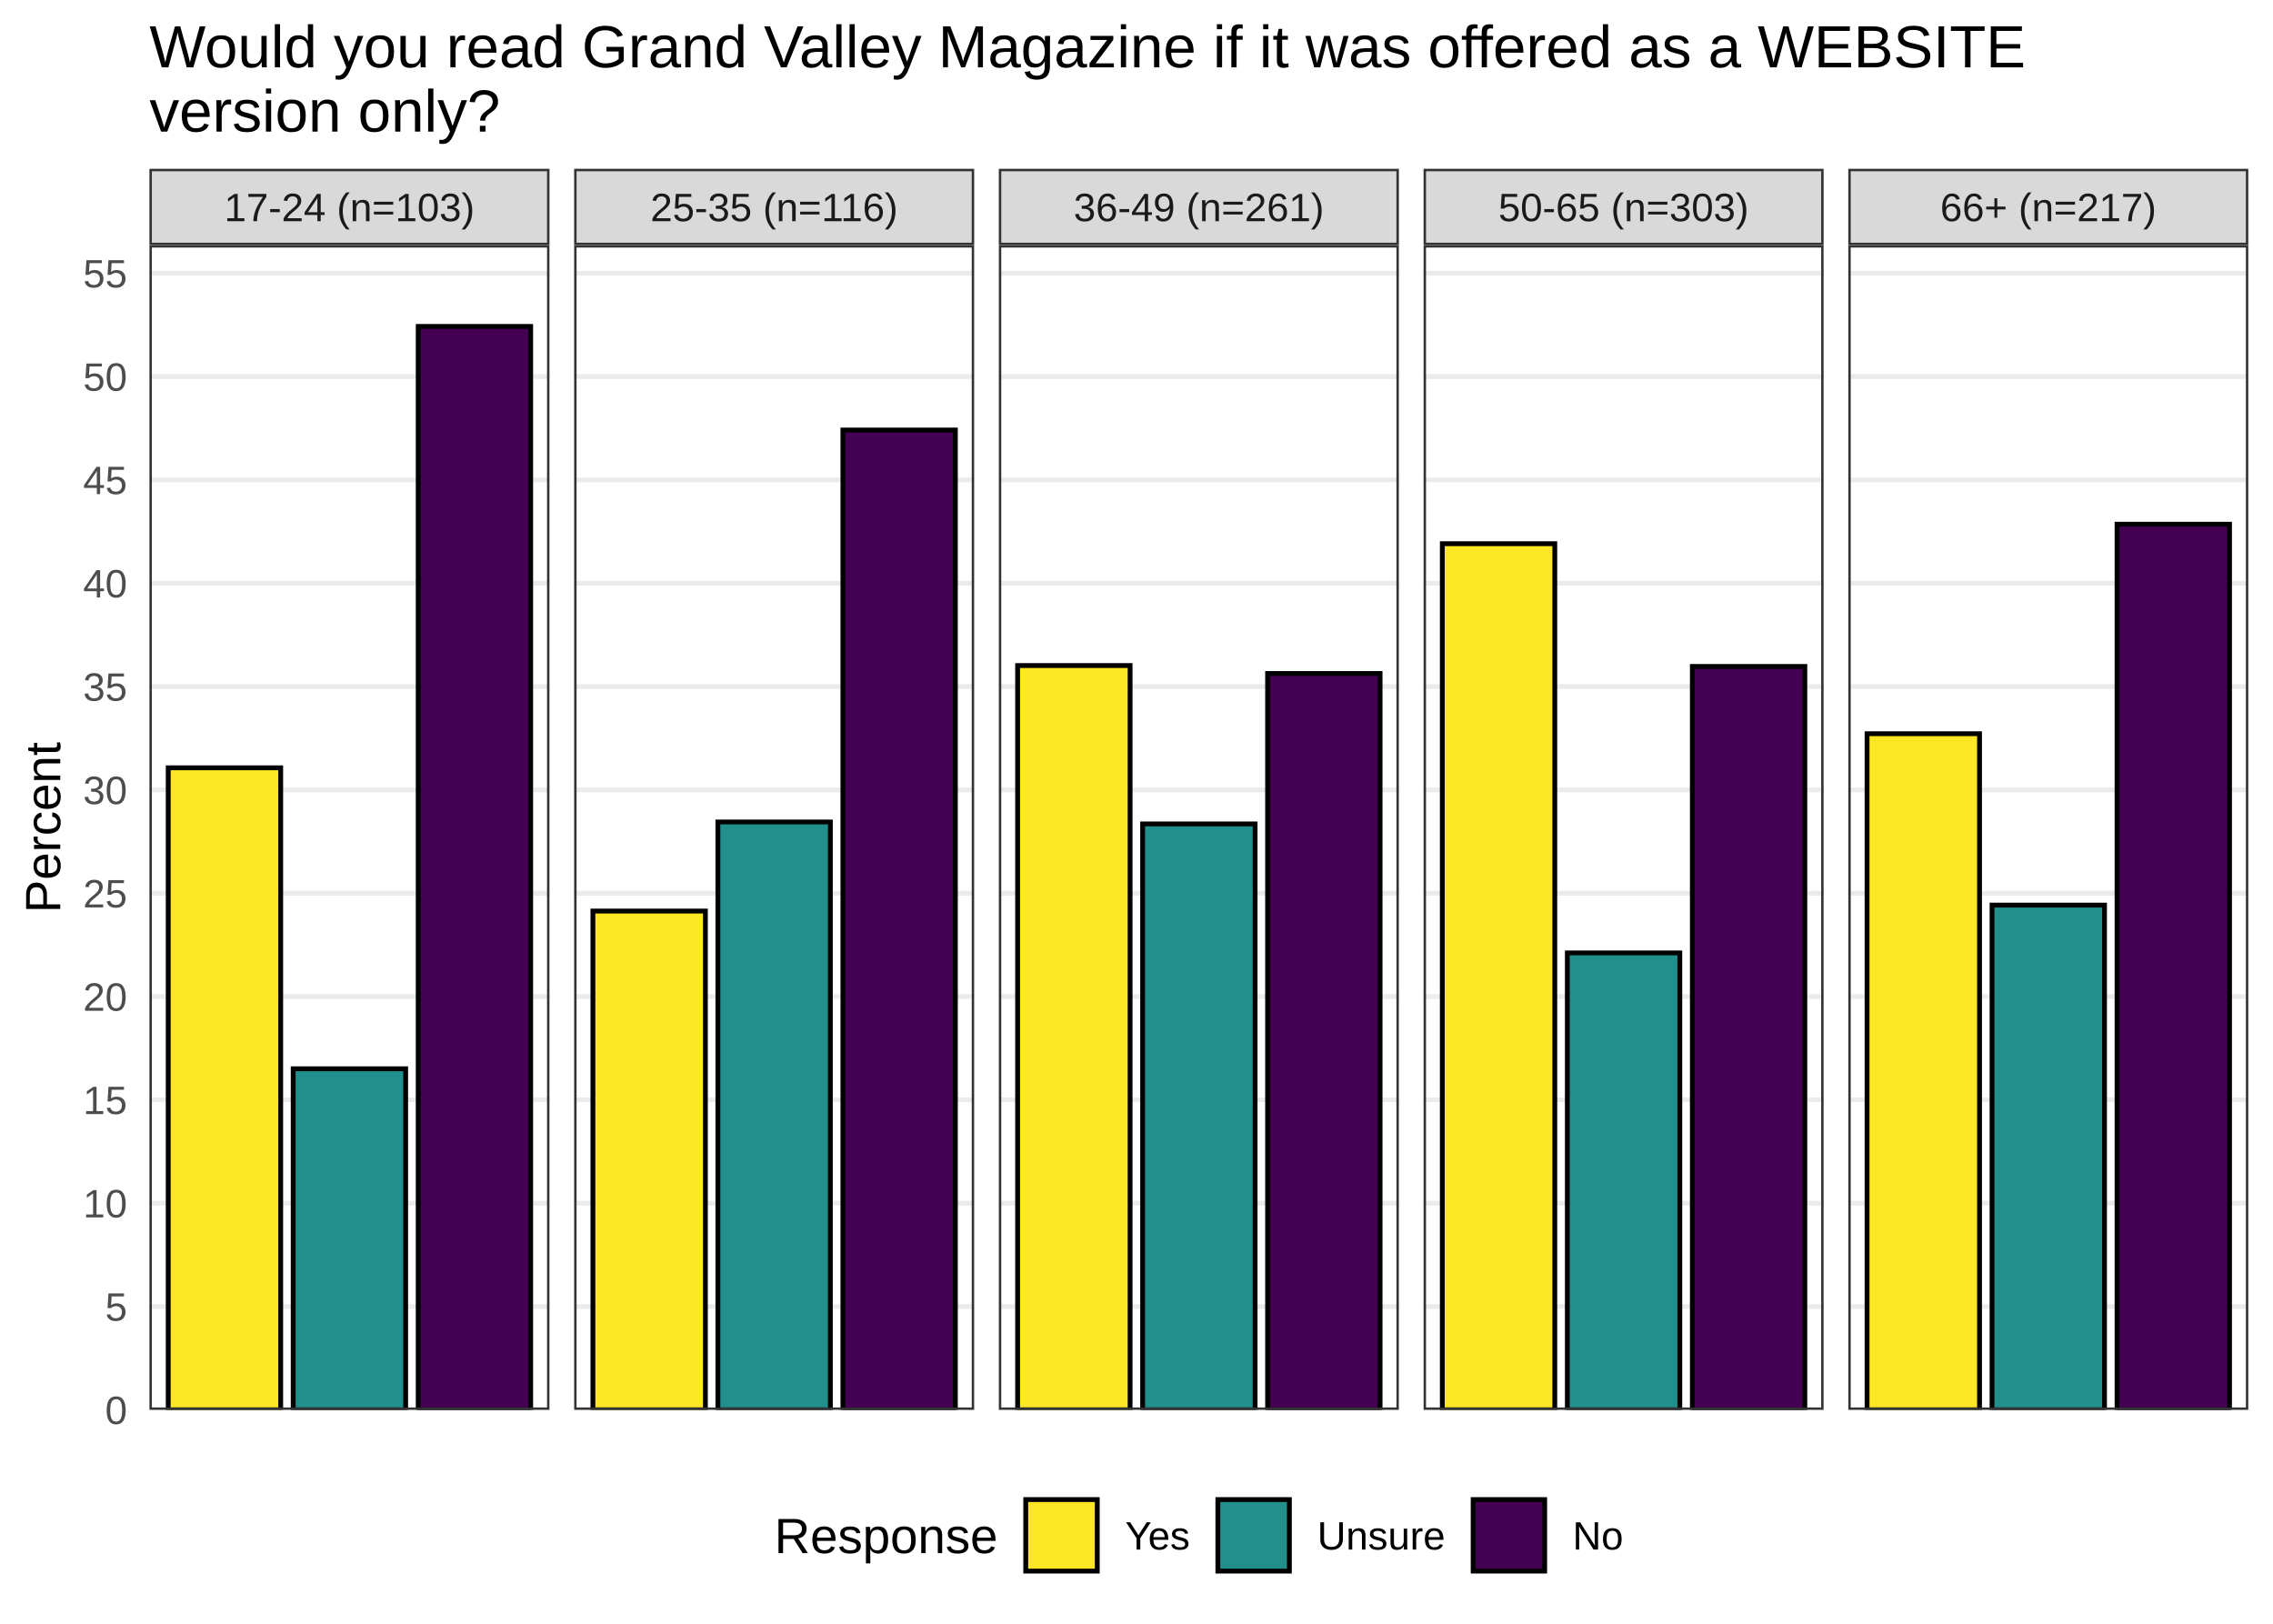
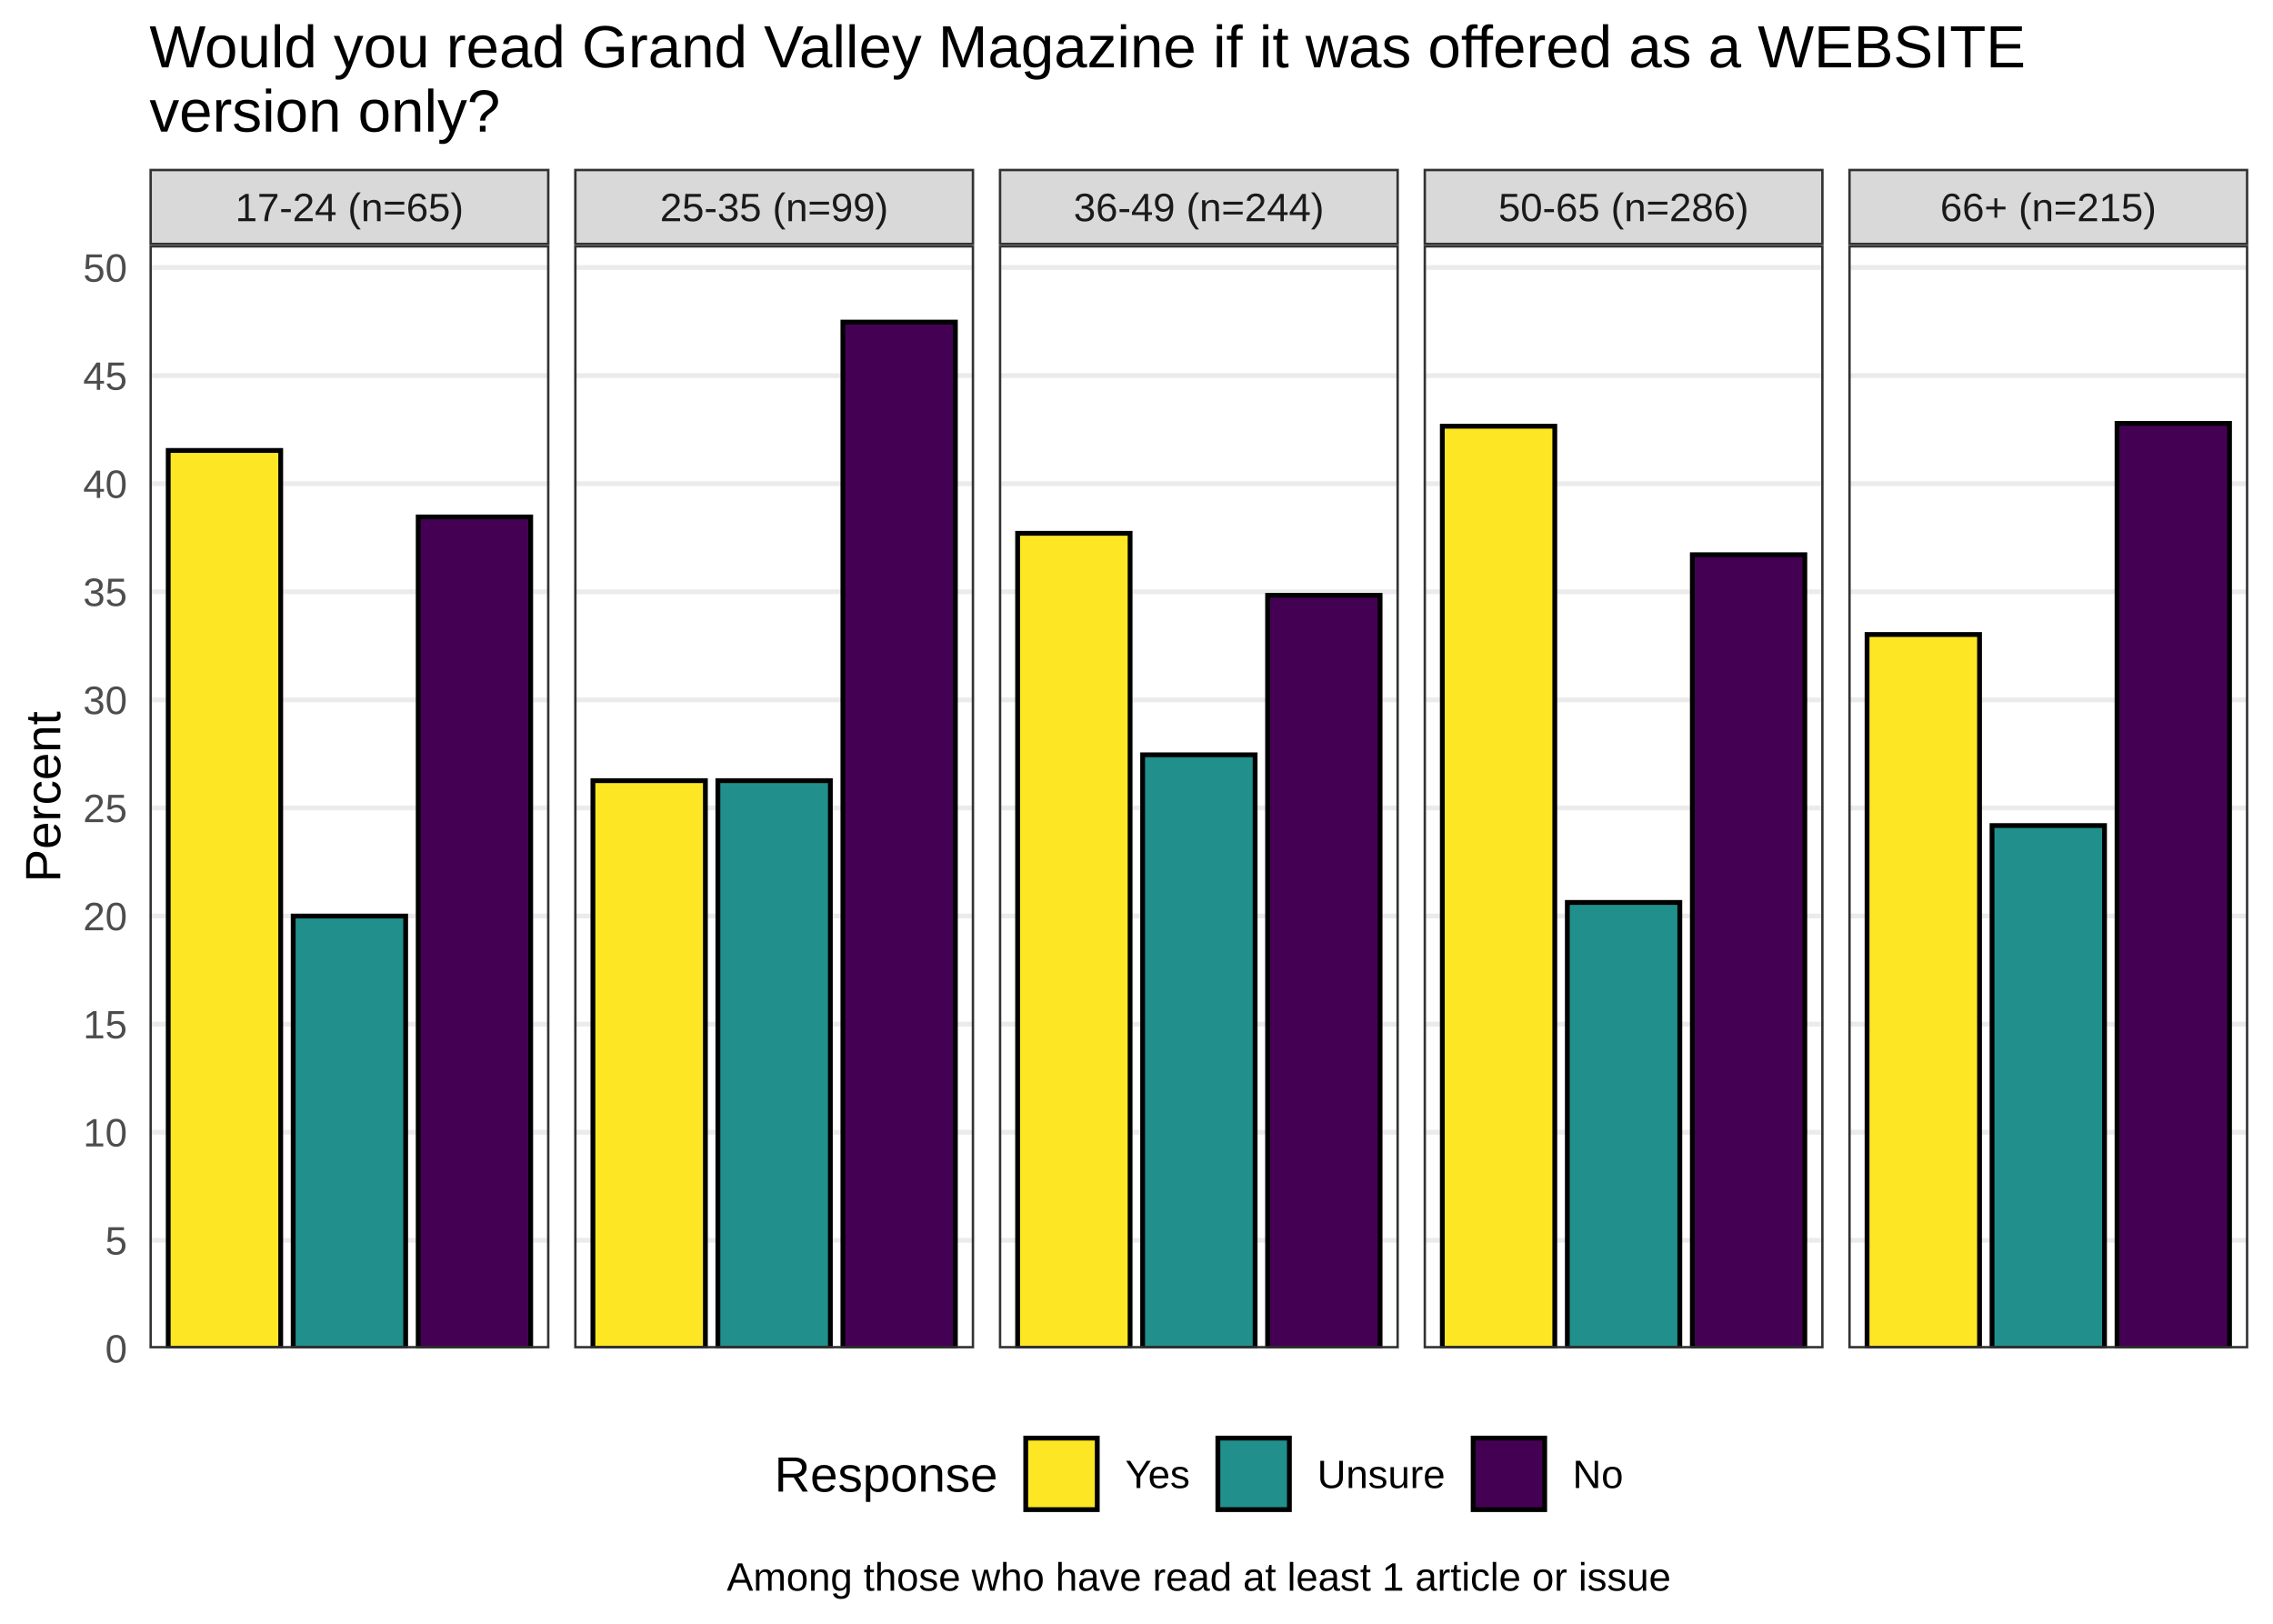
<svg xmlns="http://www.w3.org/2000/svg" class="svglite" width="504.00pt" height="360.00pt" viewBox="0 0 504.00 360.00">
  <defs>
    <style type="text/css">
    .svglite line, .svglite polyline, .svglite polygon, .svglite path, .svglite rect, .svglite circle {
      fill: none;
      stroke: #000000;
      stroke-linecap: round;
      stroke-linejoin: round;
      stroke-miterlimit: 10.00;
    }
    .svglite text {
      white-space: pre;
    }
  </style>
  </defs>
  <rect width="100%" height="100%" style="stroke: none; fill: #FFFFFF;" />
  <defs>
    <clipPath id="cpMC4wMHw1MDQuMDB8MC4wMHwzNjAuMDA=">
      <rect x="0.00" y="0.00" width="504.00" height="360.00" />
    </clipPath>
  </defs>
  <g clip-path="url(#cpMC4wMHw1MDQuMDB8MC4wMHwzNjAuMDA=)">
    <rect x="0" y="0.00" width="504.00" height="360.00" style="stroke-width: 1.07; stroke: #FFFFFF; fill: #FFFFFF;" />
  </g>
  <defs>
-     <clipPath id="cpMzMuMTR8MTIxLjgzfDU0LjM1fDMxMi41OA==">
-       <rect x="33.14" y="54.35" width="88.69" height="258.23" />
-     </clipPath>
-   </defs>
-   <g clip-path="url(#cpMzMuMTR8MTIxLjgzfDU0LjM1fDMxMi41OA==)">
-     <rect x="33.14" y="54.35" width="88.69" height="258.23" style="stroke-width: 1.07; stroke: none; fill: #FFFFFF;" />
-     <polyline points="33.14,312.58 121.83,312.58 " style="stroke-width: 1.07; stroke: #EBEBEB; stroke-linecap: butt;" />
-     <polyline points="33.14,289.67 121.83,289.67 " style="stroke-width: 1.07; stroke: #EBEBEB; stroke-linecap: butt;" />
-     <polyline points="33.14,266.76 121.83,266.76 " style="stroke-width: 1.07; stroke: #EBEBEB; stroke-linecap: butt;" />
-     <polyline points="33.14,243.85 121.83,243.85 " style="stroke-width: 1.07; stroke: #EBEBEB; stroke-linecap: butt;" />
-     <polyline points="33.14,220.95 121.83,220.95 " style="stroke-width: 1.07; stroke: #EBEBEB; stroke-linecap: butt;" />
-     <polyline points="33.14,198.04 121.83,198.04 " style="stroke-width: 1.07; stroke: #EBEBEB; stroke-linecap: butt;" />
-     <polyline points="33.14,175.13 121.83,175.13 " style="stroke-width: 1.07; stroke: #EBEBEB; stroke-linecap: butt;" />
-     <polyline points="33.14,152.22 121.83,152.22 " style="stroke-width: 1.07; stroke: #EBEBEB; stroke-linecap: butt;" />
-     <polyline points="33.14,129.31 121.83,129.31 " style="stroke-width: 1.07; stroke: #EBEBEB; stroke-linecap: butt;" />
-     <polyline points="33.14,106.40 121.83,106.40 " style="stroke-width: 1.07; stroke: #EBEBEB; stroke-linecap: butt;" />
-     <polyline points="33.14,83.49 121.83,83.49 " style="stroke-width: 1.07; stroke: #EBEBEB; stroke-linecap: butt;" />
-     <polyline points="33.14,60.58 121.83,60.58 " style="stroke-width: 1.07; stroke: #EBEBEB; stroke-linecap: butt;" />
-     <rect x="65.01" y="236.96" width="24.94" height="75.62" style="stroke-width: 1.07; stroke-linecap: butt; stroke-linejoin: miter; fill: #21908C;" />
-     <rect x="92.73" y="72.37" width="24.94" height="240.22" style="stroke-width: 1.07; stroke-linecap: butt; stroke-linejoin: miter; fill: #440154;" />
-     <rect x="37.30" y="170.23" width="24.94" height="142.35" style="stroke-width: 1.07; stroke-linecap: butt; stroke-linejoin: miter; fill: #FDE725;" />
-     <rect x="33.14" y="54.35" width="88.69" height="258.23" style="stroke-width: 1.07; stroke: #333333;" />
-   </g>
-   <g clip-path="url(#cpMC4wMHw1MDQuMDB8MC4wMHwzNjAuMDA=)">
- </g>
-   <defs>
-     <clipPath id="cpMTI3LjMxfDIxNi4wMHw1NC4zNXwzMTIuNTg=">
-       <rect x="127.31" y="54.35" width="88.69" height="258.23" />
-     </clipPath>
-   </defs>
-   <g clip-path="url(#cpMTI3LjMxfDIxNi4wMHw1NC4zNXwzMTIuNTg=)">
-     <rect x="127.31" y="54.35" width="88.69" height="258.23" style="stroke-width: 1.07; stroke: none; fill: #FFFFFF;" />
-     <polyline points="127.31,312.58 216.00,312.58 " style="stroke-width: 1.07; stroke: #EBEBEB; stroke-linecap: butt;" />
-     <polyline points="127.31,289.67 216.00,289.67 " style="stroke-width: 1.07; stroke: #EBEBEB; stroke-linecap: butt;" />
-     <polyline points="127.31,266.76 216.00,266.76 " style="stroke-width: 1.07; stroke: #EBEBEB; stroke-linecap: butt;" />
-     <polyline points="127.31,243.85 216.00,243.85 " style="stroke-width: 1.07; stroke: #EBEBEB; stroke-linecap: butt;" />
-     <polyline points="127.31,220.95 216.00,220.95 " style="stroke-width: 1.07; stroke: #EBEBEB; stroke-linecap: butt;" />
-     <polyline points="127.31,198.04 216.00,198.04 " style="stroke-width: 1.07; stroke: #EBEBEB; stroke-linecap: butt;" />
-     <polyline points="127.31,175.13 216.00,175.13 " style="stroke-width: 1.07; stroke: #EBEBEB; stroke-linecap: butt;" />
-     <polyline points="127.31,152.22 216.00,152.22 " style="stroke-width: 1.07; stroke: #EBEBEB; stroke-linecap: butt;" />
-     <polyline points="127.31,129.31 216.00,129.31 " style="stroke-width: 1.07; stroke: #EBEBEB; stroke-linecap: butt;" />
-     <polyline points="127.31,106.40 216.00,106.40 " style="stroke-width: 1.07; stroke: #EBEBEB; stroke-linecap: butt;" />
-     <polyline points="127.31,83.49 216.00,83.49 " style="stroke-width: 1.07; stroke: #EBEBEB; stroke-linecap: butt;" />
-     <polyline points="127.31,60.58 216.00,60.58 " style="stroke-width: 1.07; stroke: #EBEBEB; stroke-linecap: butt;" />
-     <rect x="159.18" y="182.24" width="24.94" height="130.35" style="stroke-width: 1.07; stroke-linecap: butt; stroke-linejoin: miter; fill: #21908C;" />
-     <rect x="186.90" y="95.34" width="24.94" height="217.25" style="stroke-width: 1.07; stroke-linecap: butt; stroke-linejoin: miter; fill: #440154;" />
-     <rect x="131.47" y="201.99" width="24.94" height="110.60" style="stroke-width: 1.07; stroke-linecap: butt; stroke-linejoin: miter; fill: #FDE725;" />
-     <rect x="127.31" y="54.35" width="88.69" height="258.23" style="stroke-width: 1.07; stroke: #333333;" />
-   </g>
-   <g clip-path="url(#cpMC4wMHw1MDQuMDB8MC4wMHwzNjAuMDA=)">
- </g>
-   <defs>
-     <clipPath id="cpMjIxLjQ4fDMxMC4xOHw1NC4zNXwzMTIuNTg=">
-       <rect x="221.48" y="54.35" width="88.69" height="258.23" />
-     </clipPath>
-   </defs>
-   <g clip-path="url(#cpMjIxLjQ4fDMxMC4xOHw1NC4zNXwzMTIuNTg=)">
-     <rect x="221.48" y="54.35" width="88.69" height="258.23" style="stroke-width: 1.07; stroke: none; fill: #FFFFFF;" />
-     <polyline points="221.48,312.58 310.18,312.58 " style="stroke-width: 1.07; stroke: #EBEBEB; stroke-linecap: butt;" />
-     <polyline points="221.48,289.67 310.18,289.67 " style="stroke-width: 1.07; stroke: #EBEBEB; stroke-linecap: butt;" />
-     <polyline points="221.48,266.76 310.18,266.76 " style="stroke-width: 1.07; stroke: #EBEBEB; stroke-linecap: butt;" />
-     <polyline points="221.48,243.85 310.18,243.85 " style="stroke-width: 1.07; stroke: #EBEBEB; stroke-linecap: butt;" />
-     <polyline points="221.48,220.95 310.18,220.95 " style="stroke-width: 1.07; stroke: #EBEBEB; stroke-linecap: butt;" />
-     <polyline points="221.48,198.04 310.18,198.04 " style="stroke-width: 1.07; stroke: #EBEBEB; stroke-linecap: butt;" />
-     <polyline points="221.48,175.13 310.18,175.13 " style="stroke-width: 1.07; stroke: #EBEBEB; stroke-linecap: butt;" />
-     <polyline points="221.48,152.22 310.18,152.22 " style="stroke-width: 1.07; stroke: #EBEBEB; stroke-linecap: butt;" />
-     <polyline points="221.48,129.31 310.18,129.31 " style="stroke-width: 1.07; stroke: #EBEBEB; stroke-linecap: butt;" />
-     <polyline points="221.48,106.40 310.18,106.40 " style="stroke-width: 1.07; stroke: #EBEBEB; stroke-linecap: butt;" />
-     <polyline points="221.48,83.49 310.18,83.49 " style="stroke-width: 1.07; stroke: #EBEBEB; stroke-linecap: butt;" />
-     <polyline points="221.48,60.58 310.18,60.58 " style="stroke-width: 1.07; stroke: #EBEBEB; stroke-linecap: butt;" />
-     <rect x="253.36" y="182.67" width="24.94" height="129.91" style="stroke-width: 1.07; stroke-linecap: butt; stroke-linejoin: miter; fill: #21908C;" />
-     <rect x="281.07" y="149.32" width="24.94" height="163.26" style="stroke-width: 1.07; stroke-linecap: butt; stroke-linejoin: miter; fill: #440154;" />
-     <rect x="225.64" y="147.56" width="24.94" height="165.02" style="stroke-width: 1.07; stroke-linecap: butt; stroke-linejoin: miter; fill: #FDE725;" />
-     <rect x="221.48" y="54.35" width="88.69" height="258.23" style="stroke-width: 1.07; stroke: #333333;" />
-   </g>
-   <g clip-path="url(#cpMC4wMHw1MDQuMDB8MC4wMHwzNjAuMDA=)">
- </g>
-   <defs>
-     <clipPath id="cpMzE1LjY2fDQwNC4zNXw1NC4zNXwzMTIuNTg=">
-       <rect x="315.66" y="54.35" width="88.69" height="258.23" />
-     </clipPath>
-   </defs>
-   <g clip-path="url(#cpMzE1LjY2fDQwNC4zNXw1NC4zNXwzMTIuNTg=)">
-     <rect x="315.66" y="54.35" width="88.69" height="258.23" style="stroke-width: 1.07; stroke: none; fill: #FFFFFF;" />
-     <polyline points="315.66,312.58 404.35,312.58 " style="stroke-width: 1.07; stroke: #EBEBEB; stroke-linecap: butt;" />
-     <polyline points="315.66,289.67 404.35,289.67 " style="stroke-width: 1.07; stroke: #EBEBEB; stroke-linecap: butt;" />
-     <polyline points="315.66,266.76 404.35,266.76 " style="stroke-width: 1.07; stroke: #EBEBEB; stroke-linecap: butt;" />
-     <polyline points="315.66,243.85 404.35,243.85 " style="stroke-width: 1.07; stroke: #EBEBEB; stroke-linecap: butt;" />
-     <polyline points="315.66,220.95 404.35,220.95 " style="stroke-width: 1.07; stroke: #EBEBEB; stroke-linecap: butt;" />
-     <polyline points="315.66,198.04 404.35,198.04 " style="stroke-width: 1.07; stroke: #EBEBEB; stroke-linecap: butt;" />
-     <polyline points="315.66,175.13 404.35,175.13 " style="stroke-width: 1.07; stroke: #EBEBEB; stroke-linecap: butt;" />
-     <polyline points="315.66,152.22 404.35,152.22 " style="stroke-width: 1.07; stroke: #EBEBEB; stroke-linecap: butt;" />
-     <polyline points="315.66,129.31 404.35,129.31 " style="stroke-width: 1.07; stroke: #EBEBEB; stroke-linecap: butt;" />
-     <polyline points="315.66,106.40 404.35,106.40 " style="stroke-width: 1.07; stroke: #EBEBEB; stroke-linecap: butt;" />
-     <polyline points="315.66,83.49 404.35,83.49 " style="stroke-width: 1.07; stroke: #EBEBEB; stroke-linecap: butt;" />
-     <polyline points="315.66,60.58 404.35,60.58 " style="stroke-width: 1.07; stroke: #EBEBEB; stroke-linecap: butt;" />
-     <rect x="347.53" y="211.27" width="24.94" height="101.32" style="stroke-width: 1.07; stroke-linecap: butt; stroke-linejoin: miter; fill: #21908C;" />
-     <rect x="375.25" y="147.76" width="24.94" height="164.83" style="stroke-width: 1.07; stroke-linecap: butt; stroke-linejoin: miter; fill: #440154;" />
-     <rect x="319.81" y="120.54" width="24.94" height="192.05" style="stroke-width: 1.07; stroke-linecap: butt; stroke-linejoin: miter; fill: #FDE725;" />
-     <rect x="315.66" y="54.35" width="88.69" height="258.23" style="stroke-width: 1.07; stroke: #333333;" />
-   </g>
-   <g clip-path="url(#cpMC4wMHw1MDQuMDB8MC4wMHwzNjAuMDA=)">
- </g>
-   <defs>
-     <clipPath id="cpNDA5LjgzfDQ5OC41Mnw1NC4zNXwzMTIuNTg=">
-       <rect x="409.83" y="54.35" width="88.69" height="258.23" />
-     </clipPath>
-   </defs>
-   <g clip-path="url(#cpNDA5LjgzfDQ5OC41Mnw1NC4zNXwzMTIuNTg=)">
-     <rect x="409.83" y="54.35" width="88.69" height="258.23" style="stroke-width: 1.07; stroke: none; fill: #FFFFFF;" />
-     <polyline points="409.83,312.58 498.52,312.58 " style="stroke-width: 1.07; stroke: #EBEBEB; stroke-linecap: butt;" />
-     <polyline points="409.83,289.67 498.52,289.67 " style="stroke-width: 1.07; stroke: #EBEBEB; stroke-linecap: butt;" />
-     <polyline points="409.83,266.76 498.52,266.76 " style="stroke-width: 1.07; stroke: #EBEBEB; stroke-linecap: butt;" />
-     <polyline points="409.83,243.85 498.52,243.85 " style="stroke-width: 1.07; stroke: #EBEBEB; stroke-linecap: butt;" />
-     <polyline points="409.83,220.95 498.52,220.95 " style="stroke-width: 1.07; stroke: #EBEBEB; stroke-linecap: butt;" />
-     <polyline points="409.83,198.04 498.52,198.04 " style="stroke-width: 1.07; stroke: #EBEBEB; stroke-linecap: butt;" />
-     <polyline points="409.83,175.13 498.52,175.13 " style="stroke-width: 1.07; stroke: #EBEBEB; stroke-linecap: butt;" />
-     <polyline points="409.83,152.22 498.52,152.22 " style="stroke-width: 1.07; stroke: #EBEBEB; stroke-linecap: butt;" />
-     <polyline points="409.83,129.31 498.52,129.31 " style="stroke-width: 1.07; stroke: #EBEBEB; stroke-linecap: butt;" />
-     <polyline points="409.83,106.40 498.52,106.40 " style="stroke-width: 1.07; stroke: #EBEBEB; stroke-linecap: butt;" />
-     <polyline points="409.83,83.49 498.52,83.49 " style="stroke-width: 1.07; stroke: #EBEBEB; stroke-linecap: butt;" />
-     <polyline points="409.83,60.58 498.52,60.58 " style="stroke-width: 1.07; stroke: #EBEBEB; stroke-linecap: butt;" />
-     <rect x="441.70" y="200.67" width="24.94" height="111.91" style="stroke-width: 1.07; stroke-linecap: butt; stroke-linejoin: miter; fill: #21908C;" />
-     <rect x="469.42" y="116.22" width="24.94" height="196.37" style="stroke-width: 1.07; stroke-linecap: butt; stroke-linejoin: miter; fill: #440154;" />
-     <rect x="413.99" y="162.67" width="24.94" height="149.91" style="stroke-width: 1.07; stroke-linecap: butt; stroke-linejoin: miter; fill: #FDE725;" />
-     <rect x="409.83" y="54.35" width="88.69" height="258.23" style="stroke-width: 1.07; stroke: #333333;" />
+     <clipPath id="cpMzMuMTR8MTIxLjgzfDU0LjM1fDI5OC45NQ==">
+       <rect x="33.14" y="54.35" width="88.69" height="244.60" />
+     </clipPath>
+   </defs>
+   <g clip-path="url(#cpMzMuMTR8MTIxLjgzfDU0LjM1fDI5OC45NQ==)">
+     <rect x="33.14" y="54.35" width="88.69" height="244.60" style="stroke-width: 1.07; stroke: none; fill: #FFFFFF;" />
+     <polyline points="33.14,298.95 121.83,298.95 " style="stroke-width: 1.07; stroke: #EBEBEB; stroke-linecap: butt;" />
+     <polyline points="33.14,274.99 121.83,274.99 " style="stroke-width: 1.07; stroke: #EBEBEB; stroke-linecap: butt;" />
+     <polyline points="33.14,251.03 121.83,251.03 " style="stroke-width: 1.07; stroke: #EBEBEB; stroke-linecap: butt;" />
+     <polyline points="33.14,227.06 121.83,227.06 " style="stroke-width: 1.07; stroke: #EBEBEB; stroke-linecap: butt;" />
+     <polyline points="33.14,203.10 121.83,203.10 " style="stroke-width: 1.07; stroke: #EBEBEB; stroke-linecap: butt;" />
+     <polyline points="33.14,179.13 121.83,179.13 " style="stroke-width: 1.07; stroke: #EBEBEB; stroke-linecap: butt;" />
+     <polyline points="33.14,155.17 121.83,155.17 " style="stroke-width: 1.07; stroke: #EBEBEB; stroke-linecap: butt;" />
+     <polyline points="33.14,131.21 121.83,131.21 " style="stroke-width: 1.07; stroke: #EBEBEB; stroke-linecap: butt;" />
+     <polyline points="33.14,107.24 121.83,107.24 " style="stroke-width: 1.07; stroke: #EBEBEB; stroke-linecap: butt;" />
+     <polyline points="33.14,83.28 121.83,83.28 " style="stroke-width: 1.07; stroke: #EBEBEB; stroke-linecap: butt;" />
+     <polyline points="33.14,59.31 121.83,59.31 " style="stroke-width: 1.07; stroke: #EBEBEB; stroke-linecap: butt;" />
+     <rect x="65.01" y="203.10" width="24.94" height="95.86" style="stroke-width: 1.07; stroke-linecap: butt; stroke-linejoin: miter; fill: #21908C;" />
+     <rect x="92.73" y="114.61" width="24.94" height="184.34" style="stroke-width: 1.07; stroke-linecap: butt; stroke-linejoin: miter; fill: #440154;" />
+     <rect x="37.30" y="99.87" width="24.94" height="199.09" style="stroke-width: 1.07; stroke-linecap: butt; stroke-linejoin: miter; fill: #FDE725;" />
+     <rect x="33.14" y="54.35" width="88.69" height="244.60" style="stroke-width: 1.07; stroke: #333333;" />
+   </g>
+   <g clip-path="url(#cpMC4wMHw1MDQuMDB8MC4wMHwzNjAuMDA=)">
+ </g>
+   <defs>
+     <clipPath id="cpMTI3LjMxfDIxNi4wMHw1NC4zNXwyOTguOTU=">
+       <rect x="127.31" y="54.35" width="88.69" height="244.60" />
+     </clipPath>
+   </defs>
+   <g clip-path="url(#cpMTI3LjMxfDIxNi4wMHw1NC4zNXwyOTguOTU=)">
+     <rect x="127.31" y="54.35" width="88.69" height="244.60" style="stroke-width: 1.07; stroke: none; fill: #FFFFFF;" />
+     <polyline points="127.31,298.95 216.00,298.95 " style="stroke-width: 1.07; stroke: #EBEBEB; stroke-linecap: butt;" />
+     <polyline points="127.31,274.99 216.00,274.99 " style="stroke-width: 1.07; stroke: #EBEBEB; stroke-linecap: butt;" />
+     <polyline points="127.31,251.03 216.00,251.03 " style="stroke-width: 1.07; stroke: #EBEBEB; stroke-linecap: butt;" />
+     <polyline points="127.31,227.06 216.00,227.06 " style="stroke-width: 1.07; stroke: #EBEBEB; stroke-linecap: butt;" />
+     <polyline points="127.31,203.10 216.00,203.10 " style="stroke-width: 1.07; stroke: #EBEBEB; stroke-linecap: butt;" />
+     <polyline points="127.31,179.13 216.00,179.13 " style="stroke-width: 1.07; stroke: #EBEBEB; stroke-linecap: butt;" />
+     <polyline points="127.31,155.17 216.00,155.17 " style="stroke-width: 1.07; stroke: #EBEBEB; stroke-linecap: butt;" />
+     <polyline points="127.31,131.21 216.00,131.21 " style="stroke-width: 1.07; stroke: #EBEBEB; stroke-linecap: butt;" />
+     <polyline points="127.31,107.24 216.00,107.24 " style="stroke-width: 1.07; stroke: #EBEBEB; stroke-linecap: butt;" />
+     <polyline points="127.31,83.28 216.00,83.28 " style="stroke-width: 1.07; stroke: #EBEBEB; stroke-linecap: butt;" />
+     <polyline points="127.31,59.31 216.00,59.31 " style="stroke-width: 1.07; stroke: #EBEBEB; stroke-linecap: butt;" />
+     <rect x="159.18" y="173.08" width="24.94" height="125.87" style="stroke-width: 1.07; stroke-linecap: butt; stroke-linejoin: miter; fill: #21908C;" />
+     <rect x="186.90" y="71.42" width="24.94" height="227.54" style="stroke-width: 1.07; stroke-linecap: butt; stroke-linejoin: miter; fill: #440154;" />
+     <rect x="131.47" y="173.08" width="24.94" height="125.87" style="stroke-width: 1.07; stroke-linecap: butt; stroke-linejoin: miter; fill: #FDE725;" />
+     <rect x="127.31" y="54.35" width="88.69" height="244.60" style="stroke-width: 1.07; stroke: #333333;" />
+   </g>
+   <g clip-path="url(#cpMC4wMHw1MDQuMDB8MC4wMHwzNjAuMDA=)">
+ </g>
+   <defs>
+     <clipPath id="cpMjIxLjQ4fDMxMC4xOHw1NC4zNXwyOTguOTU=">
+       <rect x="221.48" y="54.35" width="88.69" height="244.60" />
+     </clipPath>
+   </defs>
+   <g clip-path="url(#cpMjIxLjQ4fDMxMC4xOHw1NC4zNXwyOTguOTU=)">
+     <rect x="221.48" y="54.35" width="88.69" height="244.60" style="stroke-width: 1.07; stroke: none; fill: #FFFFFF;" />
+     <polyline points="221.48,298.95 310.18,298.95 " style="stroke-width: 1.07; stroke: #EBEBEB; stroke-linecap: butt;" />
+     <polyline points="221.48,274.99 310.18,274.99 " style="stroke-width: 1.07; stroke: #EBEBEB; stroke-linecap: butt;" />
+     <polyline points="221.48,251.03 310.18,251.03 " style="stroke-width: 1.07; stroke: #EBEBEB; stroke-linecap: butt;" />
+     <polyline points="221.48,227.06 310.18,227.06 " style="stroke-width: 1.07; stroke: #EBEBEB; stroke-linecap: butt;" />
+     <polyline points="221.48,203.10 310.18,203.10 " style="stroke-width: 1.07; stroke: #EBEBEB; stroke-linecap: butt;" />
+     <polyline points="221.48,179.13 310.18,179.13 " style="stroke-width: 1.07; stroke: #EBEBEB; stroke-linecap: butt;" />
+     <polyline points="221.48,155.17 310.18,155.17 " style="stroke-width: 1.07; stroke: #EBEBEB; stroke-linecap: butt;" />
+     <polyline points="221.48,131.21 310.18,131.21 " style="stroke-width: 1.07; stroke: #EBEBEB; stroke-linecap: butt;" />
+     <polyline points="221.48,107.24 310.18,107.24 " style="stroke-width: 1.07; stroke: #EBEBEB; stroke-linecap: butt;" />
+     <polyline points="221.48,83.28 310.18,83.28 " style="stroke-width: 1.07; stroke: #EBEBEB; stroke-linecap: butt;" />
+     <polyline points="221.48,59.31 310.18,59.31 " style="stroke-width: 1.07; stroke: #EBEBEB; stroke-linecap: butt;" />
+     <rect x="253.36" y="167.35" width="24.94" height="131.61" style="stroke-width: 1.07; stroke-linecap: butt; stroke-linejoin: miter; fill: #21908C;" />
+     <rect x="281.07" y="131.99" width="24.94" height="166.96" style="stroke-width: 1.07; stroke-linecap: butt; stroke-linejoin: miter; fill: #440154;" />
+     <rect x="225.64" y="118.24" width="24.94" height="180.71" style="stroke-width: 1.07; stroke-linecap: butt; stroke-linejoin: miter; fill: #FDE725;" />
+     <rect x="221.48" y="54.35" width="88.69" height="244.60" style="stroke-width: 1.07; stroke: #333333;" />
+   </g>
+   <g clip-path="url(#cpMC4wMHw1MDQuMDB8MC4wMHwzNjAuMDA=)">
+ </g>
+   <defs>
+     <clipPath id="cpMzE1LjY2fDQwNC4zNXw1NC4zNXwyOTguOTU=">
+       <rect x="315.66" y="54.35" width="88.69" height="244.60" />
+     </clipPath>
+   </defs>
+   <g clip-path="url(#cpMzE1LjY2fDQwNC4zNXw1NC4zNXwyOTguOTU=)">
+     <rect x="315.66" y="54.35" width="88.69" height="244.60" style="stroke-width: 1.07; stroke: none; fill: #FFFFFF;" />
+     <polyline points="315.66,298.95 404.35,298.95 " style="stroke-width: 1.07; stroke: #EBEBEB; stroke-linecap: butt;" />
+     <polyline points="315.66,274.99 404.35,274.99 " style="stroke-width: 1.07; stroke: #EBEBEB; stroke-linecap: butt;" />
+     <polyline points="315.66,251.03 404.35,251.03 " style="stroke-width: 1.07; stroke: #EBEBEB; stroke-linecap: butt;" />
+     <polyline points="315.66,227.06 404.35,227.06 " style="stroke-width: 1.07; stroke: #EBEBEB; stroke-linecap: butt;" />
+     <polyline points="315.66,203.10 404.35,203.10 " style="stroke-width: 1.07; stroke: #EBEBEB; stroke-linecap: butt;" />
+     <polyline points="315.66,179.13 404.35,179.13 " style="stroke-width: 1.07; stroke: #EBEBEB; stroke-linecap: butt;" />
+     <polyline points="315.66,155.17 404.35,155.17 " style="stroke-width: 1.07; stroke: #EBEBEB; stroke-linecap: butt;" />
+     <polyline points="315.66,131.21 404.35,131.21 " style="stroke-width: 1.07; stroke: #EBEBEB; stroke-linecap: butt;" />
+     <polyline points="315.66,107.24 404.35,107.24 " style="stroke-width: 1.07; stroke: #EBEBEB; stroke-linecap: butt;" />
+     <polyline points="315.66,83.28 404.35,83.28 " style="stroke-width: 1.07; stroke: #EBEBEB; stroke-linecap: butt;" />
+     <polyline points="315.66,59.31 404.35,59.31 " style="stroke-width: 1.07; stroke: #EBEBEB; stroke-linecap: butt;" />
+     <rect x="347.53" y="200.08" width="24.94" height="98.87" style="stroke-width: 1.07; stroke-linecap: butt; stroke-linejoin: miter; fill: #21908C;" />
+     <rect x="375.25" y="122.99" width="24.94" height="175.96" style="stroke-width: 1.07; stroke-linecap: butt; stroke-linejoin: miter; fill: #440154;" />
+     <rect x="319.81" y="94.50" width="24.94" height="204.45" style="stroke-width: 1.07; stroke-linecap: butt; stroke-linejoin: miter; fill: #FDE725;" />
+     <rect x="315.66" y="54.35" width="88.69" height="244.60" style="stroke-width: 1.07; stroke: #333333;" />
+   </g>
+   <g clip-path="url(#cpMC4wMHw1MDQuMDB8MC4wMHwzNjAuMDA=)">
+ </g>
+   <defs>
+     <clipPath id="cpNDA5LjgzfDQ5OC41Mnw1NC4zNXwyOTguOTU=">
+       <rect x="409.83" y="54.35" width="88.69" height="244.60" />
+     </clipPath>
+   </defs>
+   <g clip-path="url(#cpNDA5LjgzfDQ5OC41Mnw1NC4zNXwyOTguOTU=)">
+     <rect x="409.83" y="54.35" width="88.69" height="244.60" style="stroke-width: 1.07; stroke: none; fill: #FFFFFF;" />
+     <polyline points="409.83,298.95 498.52,298.95 " style="stroke-width: 1.07; stroke: #EBEBEB; stroke-linecap: butt;" />
+     <polyline points="409.83,274.99 498.52,274.99 " style="stroke-width: 1.07; stroke: #EBEBEB; stroke-linecap: butt;" />
+     <polyline points="409.83,251.03 498.52,251.03 " style="stroke-width: 1.07; stroke: #EBEBEB; stroke-linecap: butt;" />
+     <polyline points="409.83,227.06 498.52,227.06 " style="stroke-width: 1.07; stroke: #EBEBEB; stroke-linecap: butt;" />
+     <polyline points="409.83,203.10 498.52,203.10 " style="stroke-width: 1.07; stroke: #EBEBEB; stroke-linecap: butt;" />
+     <polyline points="409.83,179.13 498.52,179.13 " style="stroke-width: 1.07; stroke: #EBEBEB; stroke-linecap: butt;" />
+     <polyline points="409.83,155.17 498.52,155.17 " style="stroke-width: 1.07; stroke: #EBEBEB; stroke-linecap: butt;" />
+     <polyline points="409.83,131.21 498.52,131.21 " style="stroke-width: 1.07; stroke: #EBEBEB; stroke-linecap: butt;" />
+     <polyline points="409.83,107.24 498.52,107.24 " style="stroke-width: 1.07; stroke: #EBEBEB; stroke-linecap: butt;" />
+     <polyline points="409.83,83.28 498.52,83.28 " style="stroke-width: 1.07; stroke: #EBEBEB; stroke-linecap: butt;" />
+     <polyline points="409.83,59.31 498.52,59.31 " style="stroke-width: 1.07; stroke: #EBEBEB; stroke-linecap: butt;" />
+     <rect x="441.70" y="183.03" width="24.94" height="115.92" style="stroke-width: 1.07; stroke-linecap: butt; stroke-linejoin: miter; fill: #21908C;" />
+     <rect x="469.42" y="93.87" width="24.94" height="205.09" style="stroke-width: 1.07; stroke-linecap: butt; stroke-linejoin: miter; fill: #440154;" />
+     <rect x="413.99" y="140.68" width="24.94" height="158.27" style="stroke-width: 1.07; stroke-linecap: butt; stroke-linejoin: miter; fill: #FDE725;" />
+     <rect x="409.83" y="54.35" width="88.69" height="244.60" style="stroke-width: 1.07; stroke: #333333;" />
  </g>
  <g clip-path="url(#cpMC4wMHw1MDQuMDB8MC4wMHwzNjAuMDA=)">
</g>
  <defs>
    <clipPath id="cpMzMuMTR8MTIxLjgzfDM3LjQzfDU0LjM1">
      <rect x="33.14" y="37.43" width="88.69" height="16.92" />
    </clipPath>
  </defs>
  <g clip-path="url(#cpMzMuMTR8MTIxLjgzfDM3LjQzfDU0LjM1)">
    <rect x="33.14" y="37.43" width="88.69" height="16.92" style="stroke-width: 1.07; stroke: #333333; fill: #D9D9D9;" />
-     <text x="77.48" y="49.04" text-anchor="middle" style="font-size: 8.80px;fill: #1A1A1A; font-family: &quot;Arial&quot;;" textLength="55.55px" lengthAdjust="spacingAndGlyphs">17-24 (n=103)</text>
+     <text x="77.48" y="49.04" text-anchor="middle" style="font-size: 8.80px;fill: #1A1A1A; font-family: &quot;Arial&quot;;" textLength="50.65px" lengthAdjust="spacingAndGlyphs">17-24 (n=65)</text>
  </g>
  <g clip-path="url(#cpMC4wMHw1MDQuMDB8MC4wMHwzNjAuMDA=)">
</g>
  <defs>
    <clipPath id="cpMTI3LjMxfDIxNi4wMHwzNy40M3w1NC4zNQ==">
      <rect x="127.31" y="37.43" width="88.69" height="16.92" />
    </clipPath>
  </defs>
  <g clip-path="url(#cpMTI3LjMxfDIxNi4wMHwzNy40M3w1NC4zNQ==)">
    <rect x="127.31" y="37.43" width="88.69" height="16.92" style="stroke-width: 1.07; stroke: #333333; fill: #D9D9D9;" />
-     <text x="171.66" y="49.04" text-anchor="middle" style="font-size: 8.80px;fill: #1A1A1A; font-family: &quot;Arial&quot;;" textLength="54.89px" lengthAdjust="spacingAndGlyphs">25-35 (n=116)</text>
+     <text x="171.66" y="49.04" text-anchor="middle" style="font-size: 8.80px;fill: #1A1A1A; font-family: &quot;Arial&quot;;" textLength="50.65px" lengthAdjust="spacingAndGlyphs">25-35 (n=99)</text>
  </g>
  <g clip-path="url(#cpMC4wMHw1MDQuMDB8MC4wMHwzNjAuMDA=)">
</g>
  <defs>
    <clipPath id="cpMjIxLjQ4fDMxMC4xOHwzNy40M3w1NC4zNQ==">
      <rect x="221.48" y="37.43" width="88.69" height="16.92" />
    </clipPath>
  </defs>
  <g clip-path="url(#cpMjIxLjQ4fDMxMC4xOHwzNy40M3w1NC4zNQ==)">
    <rect x="221.48" y="37.43" width="88.69" height="16.92" style="stroke-width: 1.07; stroke: #333333; fill: #D9D9D9;" />
-     <text x="265.83" y="49.04" text-anchor="middle" style="font-size: 8.80px;fill: #1A1A1A; font-family: &quot;Arial&quot;;" textLength="55.55px" lengthAdjust="spacingAndGlyphs">36-49 (n=261)</text>
+     <text x="265.83" y="49.04" text-anchor="middle" style="font-size: 8.80px;fill: #1A1A1A; font-family: &quot;Arial&quot;;" textLength="55.55px" lengthAdjust="spacingAndGlyphs">36-49 (n=244)</text>
  </g>
  <g clip-path="url(#cpMC4wMHw1MDQuMDB8MC4wMHwzNjAuMDA=)">
</g>
  <defs>
    <clipPath id="cpMzE1LjY2fDQwNC4zNXwzNy40M3w1NC4zNQ==">
      <rect x="315.66" y="37.43" width="88.69" height="16.92" />
    </clipPath>
  </defs>
  <g clip-path="url(#cpMzE1LjY2fDQwNC4zNXwzNy40M3w1NC4zNQ==)">
    <rect x="315.66" y="37.43" width="88.69" height="16.92" style="stroke-width: 1.07; stroke: #333333; fill: #D9D9D9;" />
-     <text x="360.00" y="49.04" text-anchor="middle" style="font-size: 8.80px;fill: #1A1A1A; font-family: &quot;Arial&quot;;" textLength="55.55px" lengthAdjust="spacingAndGlyphs">50-65 (n=303)</text>
+     <text x="360.00" y="49.04" text-anchor="middle" style="font-size: 8.80px;fill: #1A1A1A; font-family: &quot;Arial&quot;;" textLength="55.55px" lengthAdjust="spacingAndGlyphs">50-65 (n=286)</text>
  </g>
  <g clip-path="url(#cpMC4wMHw1MDQuMDB8MC4wMHwzNjAuMDA=)">
</g>
  <defs>
    <clipPath id="cpNDA5LjgzfDQ5OC41MnwzNy40M3w1NC4zNQ==">
      <rect x="409.83" y="37.43" width="88.69" height="16.92" />
    </clipPath>
  </defs>
  <g clip-path="url(#cpNDA5LjgzfDQ5OC41MnwzNy40M3w1NC4zNQ==)">
    <rect x="409.83" y="37.43" width="88.69" height="16.92" style="stroke-width: 1.07; stroke: #333333; fill: #D9D9D9;" />
-     <text x="454.17" y="49.04" text-anchor="middle" style="font-size: 8.80px;fill: #1A1A1A; font-family: &quot;Arial&quot;;" textLength="47.97px" lengthAdjust="spacingAndGlyphs">66+ (n=217)</text>
-   </g>
-   <g clip-path="url(#cpMC4wMHw1MDQuMDB8MC4wMHwzNjAuMDA=)">
-     <text x="28.21" y="315.73" text-anchor="end" style="font-size: 8.80px;fill: #4D4D4D; font-family: &quot;Arial&quot;;" textLength="4.90px" lengthAdjust="spacingAndGlyphs">0</text>
-     <text x="28.21" y="292.82" text-anchor="end" style="font-size: 8.80px;fill: #4D4D4D; font-family: &quot;Arial&quot;;" textLength="4.90px" lengthAdjust="spacingAndGlyphs">5</text>
-     <text x="28.21" y="269.91" text-anchor="end" style="font-size: 8.80px;fill: #4D4D4D; font-family: &quot;Arial&quot;;" textLength="9.79px" lengthAdjust="spacingAndGlyphs">10</text>
-     <text x="28.21" y="247.00" text-anchor="end" style="font-size: 8.80px;fill: #4D4D4D; font-family: &quot;Arial&quot;;" textLength="9.79px" lengthAdjust="spacingAndGlyphs">15</text>
-     <text x="28.21" y="224.10" text-anchor="end" style="font-size: 8.80px;fill: #4D4D4D; font-family: &quot;Arial&quot;;" textLength="9.79px" lengthAdjust="spacingAndGlyphs">20</text>
-     <text x="28.21" y="201.19" text-anchor="end" style="font-size: 8.80px;fill: #4D4D4D; font-family: &quot;Arial&quot;;" textLength="9.79px" lengthAdjust="spacingAndGlyphs">25</text>
-     <text x="28.21" y="178.28" text-anchor="end" style="font-size: 8.80px;fill: #4D4D4D; font-family: &quot;Arial&quot;;" textLength="9.79px" lengthAdjust="spacingAndGlyphs">30</text>
-     <text x="28.21" y="155.37" text-anchor="end" style="font-size: 8.80px;fill: #4D4D4D; font-family: &quot;Arial&quot;;" textLength="9.79px" lengthAdjust="spacingAndGlyphs">35</text>
-     <text x="28.21" y="132.46" text-anchor="end" style="font-size: 8.80px;fill: #4D4D4D; font-family: &quot;Arial&quot;;" textLength="9.79px" lengthAdjust="spacingAndGlyphs">40</text>
-     <text x="28.21" y="109.55" text-anchor="end" style="font-size: 8.80px;fill: #4D4D4D; font-family: &quot;Arial&quot;;" textLength="9.79px" lengthAdjust="spacingAndGlyphs">45</text>
-     <text x="28.21" y="86.64" text-anchor="end" style="font-size: 8.80px;fill: #4D4D4D; font-family: &quot;Arial&quot;;" textLength="9.79px" lengthAdjust="spacingAndGlyphs">50</text>
-     <text x="28.21" y="63.73" text-anchor="end" style="font-size: 8.80px;fill: #4D4D4D; font-family: &quot;Arial&quot;;" textLength="9.79px" lengthAdjust="spacingAndGlyphs">55</text>
-     <text transform="translate(13.36,183.47) rotate(-90)" text-anchor="middle" style="font-size: 11.00px; font-family: &quot;Arial&quot;;" textLength="37.92px" lengthAdjust="spacingAndGlyphs">Percent</text>
-     <rect x="166.23" y="326.28" width="199.19" height="28.24" style="stroke-width: 1.07; stroke: none; fill: #FFFFFF;" />
-     <text x="171.71" y="344.34" style="font-size: 11.00px; font-family: &quot;Arial&quot;;" textLength="49.54px" lengthAdjust="spacingAndGlyphs">Response</text>
-     <rect x="226.74" y="331.76" width="17.28" height="17.28" style="stroke-width: 1.07; stroke: none; fill: #FFFFFF;" />
-     <rect x="227.44" y="332.47" width="15.86" height="15.86" style="stroke-width: 1.07; stroke-linecap: butt; stroke-linejoin: miter; fill: #FDE725;" />
-     <rect x="269.33" y="331.76" width="17.28" height="17.28" style="stroke-width: 1.07; stroke: none; fill: #FFFFFF;" />
-     <rect x="270.04" y="332.47" width="15.86" height="15.86" style="stroke-width: 1.07; stroke-linecap: butt; stroke-linejoin: miter; fill: #21908C;" />
-     <rect x="325.94" y="331.76" width="17.28" height="17.28" style="stroke-width: 1.07; stroke: none; fill: #FFFFFF;" />
-     <rect x="326.65" y="332.47" width="15.86" height="15.86" style="stroke-width: 1.07; stroke-linecap: butt; stroke-linejoin: miter; fill: #440154;" />
-     <text x="249.50" y="343.55" style="font-size: 8.80px; font-family: &quot;Arial&quot;;" textLength="14.36px" lengthAdjust="spacingAndGlyphs">Yes</text>
-     <text x="292.09" y="343.55" style="font-size: 8.80px; font-family: &quot;Arial&quot;;" textLength="28.37px" lengthAdjust="spacingAndGlyphs">Unsure</text>
-     <text x="348.70" y="343.55" style="font-size: 8.80px; font-family: &quot;Arial&quot;;" textLength="11.25px" lengthAdjust="spacingAndGlyphs">No</text>
+     <text x="454.17" y="49.04" text-anchor="middle" style="font-size: 8.80px;fill: #1A1A1A; font-family: &quot;Arial&quot;;" textLength="47.97px" lengthAdjust="spacingAndGlyphs">66+ (n=215)</text>
+   </g>
+   <g clip-path="url(#cpMC4wMHw1MDQuMDB8MC4wMHwzNjAuMDA=)">
+     <text x="28.21" y="302.10" text-anchor="end" style="font-size: 8.80px;fill: #4D4D4D; font-family: &quot;Arial&quot;;" textLength="4.90px" lengthAdjust="spacingAndGlyphs">0</text>
+     <text x="28.21" y="278.14" text-anchor="end" style="font-size: 8.80px;fill: #4D4D4D; font-family: &quot;Arial&quot;;" textLength="4.90px" lengthAdjust="spacingAndGlyphs">5</text>
+     <text x="28.21" y="254.18" text-anchor="end" style="font-size: 8.80px;fill: #4D4D4D; font-family: &quot;Arial&quot;;" textLength="9.79px" lengthAdjust="spacingAndGlyphs">10</text>
+     <text x="28.21" y="230.21" text-anchor="end" style="font-size: 8.80px;fill: #4D4D4D; font-family: &quot;Arial&quot;;" textLength="9.79px" lengthAdjust="spacingAndGlyphs">15</text>
+     <text x="28.21" y="206.25" text-anchor="end" style="font-size: 8.80px;fill: #4D4D4D; font-family: &quot;Arial&quot;;" textLength="9.79px" lengthAdjust="spacingAndGlyphs">20</text>
+     <text x="28.21" y="182.28" text-anchor="end" style="font-size: 8.80px;fill: #4D4D4D; font-family: &quot;Arial&quot;;" textLength="9.79px" lengthAdjust="spacingAndGlyphs">25</text>
+     <text x="28.21" y="158.32" text-anchor="end" style="font-size: 8.80px;fill: #4D4D4D; font-family: &quot;Arial&quot;;" textLength="9.79px" lengthAdjust="spacingAndGlyphs">30</text>
+     <text x="28.21" y="134.36" text-anchor="end" style="font-size: 8.80px;fill: #4D4D4D; font-family: &quot;Arial&quot;;" textLength="9.79px" lengthAdjust="spacingAndGlyphs">35</text>
+     <text x="28.21" y="110.39" text-anchor="end" style="font-size: 8.80px;fill: #4D4D4D; font-family: &quot;Arial&quot;;" textLength="9.79px" lengthAdjust="spacingAndGlyphs">40</text>
+     <text x="28.21" y="86.43" text-anchor="end" style="font-size: 8.80px;fill: #4D4D4D; font-family: &quot;Arial&quot;;" textLength="9.79px" lengthAdjust="spacingAndGlyphs">45</text>
+     <text x="28.21" y="62.46" text-anchor="end" style="font-size: 8.80px;fill: #4D4D4D; font-family: &quot;Arial&quot;;" textLength="9.79px" lengthAdjust="spacingAndGlyphs">50</text>
+     <text transform="translate(13.36,176.65) rotate(-90)" text-anchor="middle" style="font-size: 11.00px; font-family: &quot;Arial&quot;;" textLength="37.92px" lengthAdjust="spacingAndGlyphs">Percent</text>
+     <rect x="166.23" y="312.65" width="199.19" height="28.24" style="stroke-width: 1.07; stroke: none; fill: #FFFFFF;" />
+     <text x="171.71" y="330.71" style="font-size: 11.00px; font-family: &quot;Arial&quot;;" textLength="49.54px" lengthAdjust="spacingAndGlyphs">Response</text>
+     <rect x="226.74" y="318.13" width="17.28" height="17.28" style="stroke-width: 1.07; stroke: none; fill: #FFFFFF;" />
+     <rect x="227.44" y="318.84" width="15.86" height="15.86" style="stroke-width: 1.07; stroke-linecap: butt; stroke-linejoin: miter; fill: #FDE725;" />
+     <rect x="269.33" y="318.13" width="17.28" height="17.28" style="stroke-width: 1.07; stroke: none; fill: #FFFFFF;" />
+     <rect x="270.04" y="318.84" width="15.86" height="15.86" style="stroke-width: 1.07; stroke-linecap: butt; stroke-linejoin: miter; fill: #21908C;" />
+     <rect x="325.94" y="318.13" width="17.28" height="17.28" style="stroke-width: 1.07; stroke: none; fill: #FFFFFF;" />
+     <rect x="326.65" y="318.84" width="15.86" height="15.86" style="stroke-width: 1.07; stroke-linecap: butt; stroke-linejoin: miter; fill: #440154;" />
+     <text x="249.50" y="329.92" style="font-size: 8.80px; font-family: &quot;Arial&quot;;" textLength="14.36px" lengthAdjust="spacingAndGlyphs">Yes</text>
+     <text x="292.09" y="329.92" style="font-size: 8.80px; font-family: &quot;Arial&quot;;" textLength="28.37px" lengthAdjust="spacingAndGlyphs">Unsure</text>
+     <text x="348.70" y="329.92" style="font-size: 8.80px; font-family: &quot;Arial&quot;;" textLength="11.25px" lengthAdjust="spacingAndGlyphs">No</text>
    <text x="33.14" y="14.93" style="font-size: 13.20px; font-family: &quot;Arial&quot;;" textLength="419.39px" lengthAdjust="spacingAndGlyphs">Would you read Grand Valley Magazine if it was offered as a WEBSITE </text>
    <text x="33.14" y="29.18" style="font-size: 13.20px; font-family: &quot;Arial&quot;;" textLength="77.72px" lengthAdjust="spacingAndGlyphs">version only?</text>
+     <text x="265.83" y="352.67" text-anchor="middle" style="font-size: 8.80px; font-family: &quot;Arial&quot;;" textLength="209.42px" lengthAdjust="spacingAndGlyphs">Among those who have read at least 1 article or issue</text>
  </g>
</svg>
